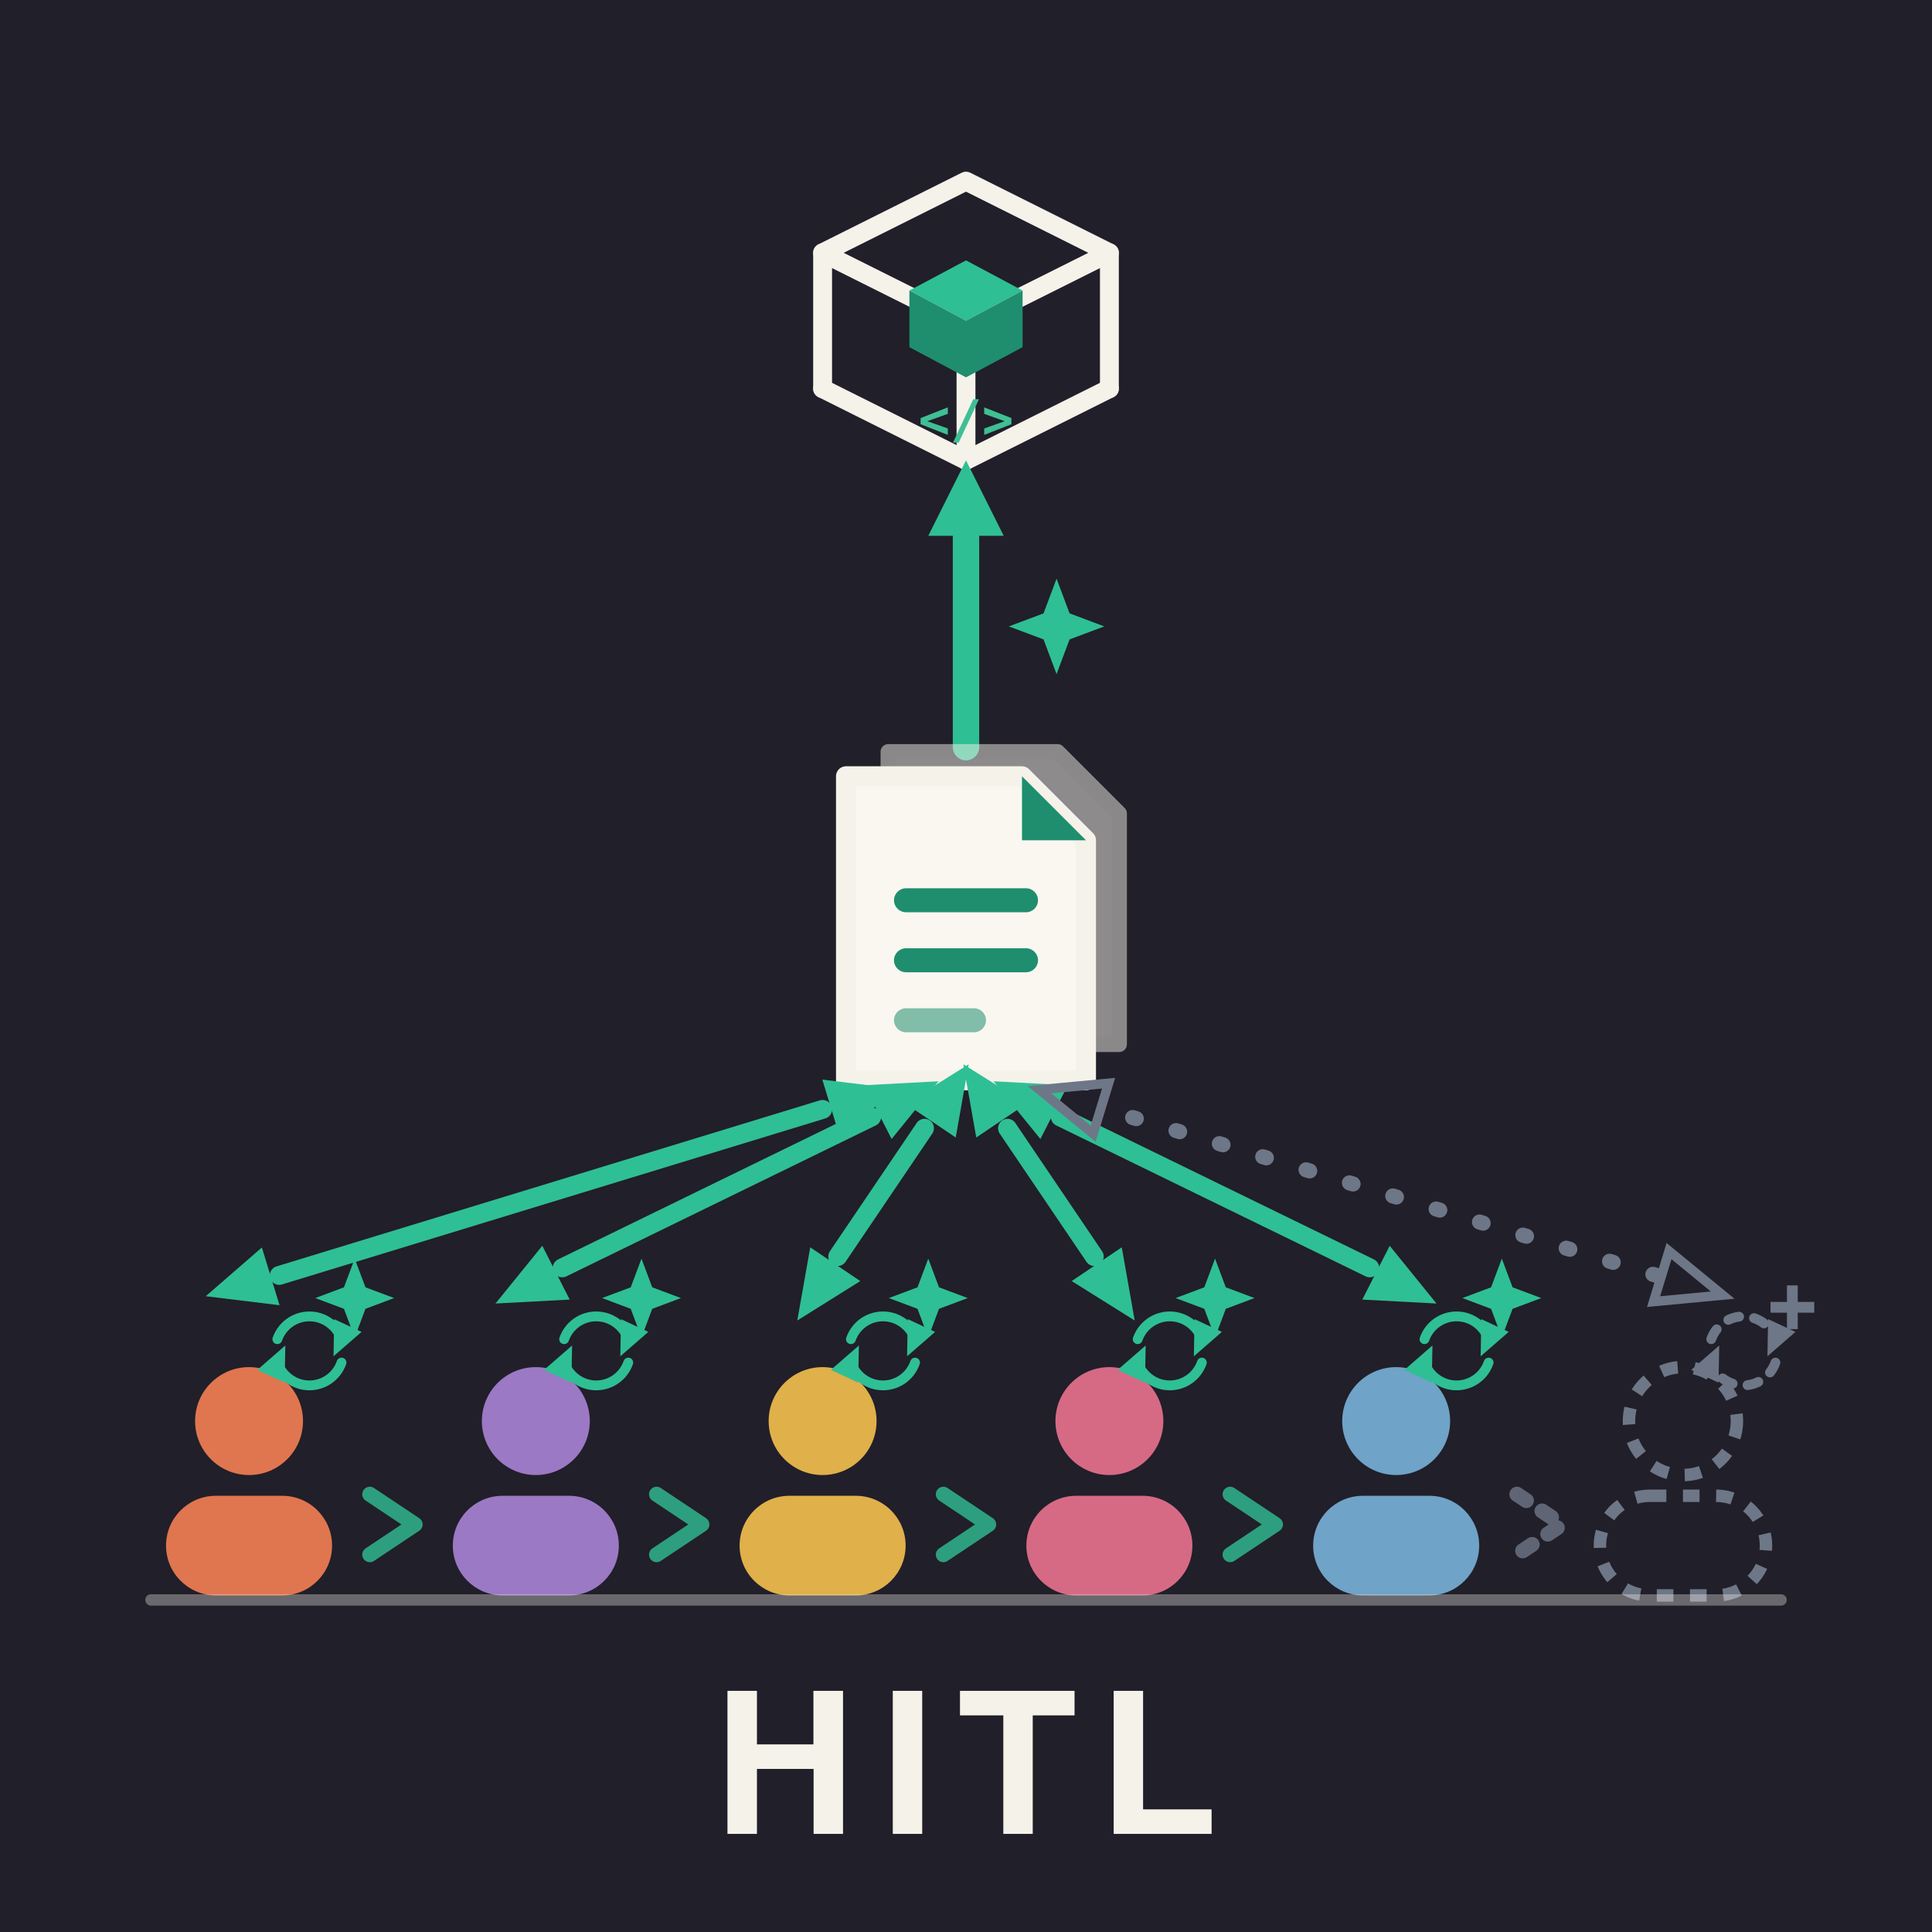
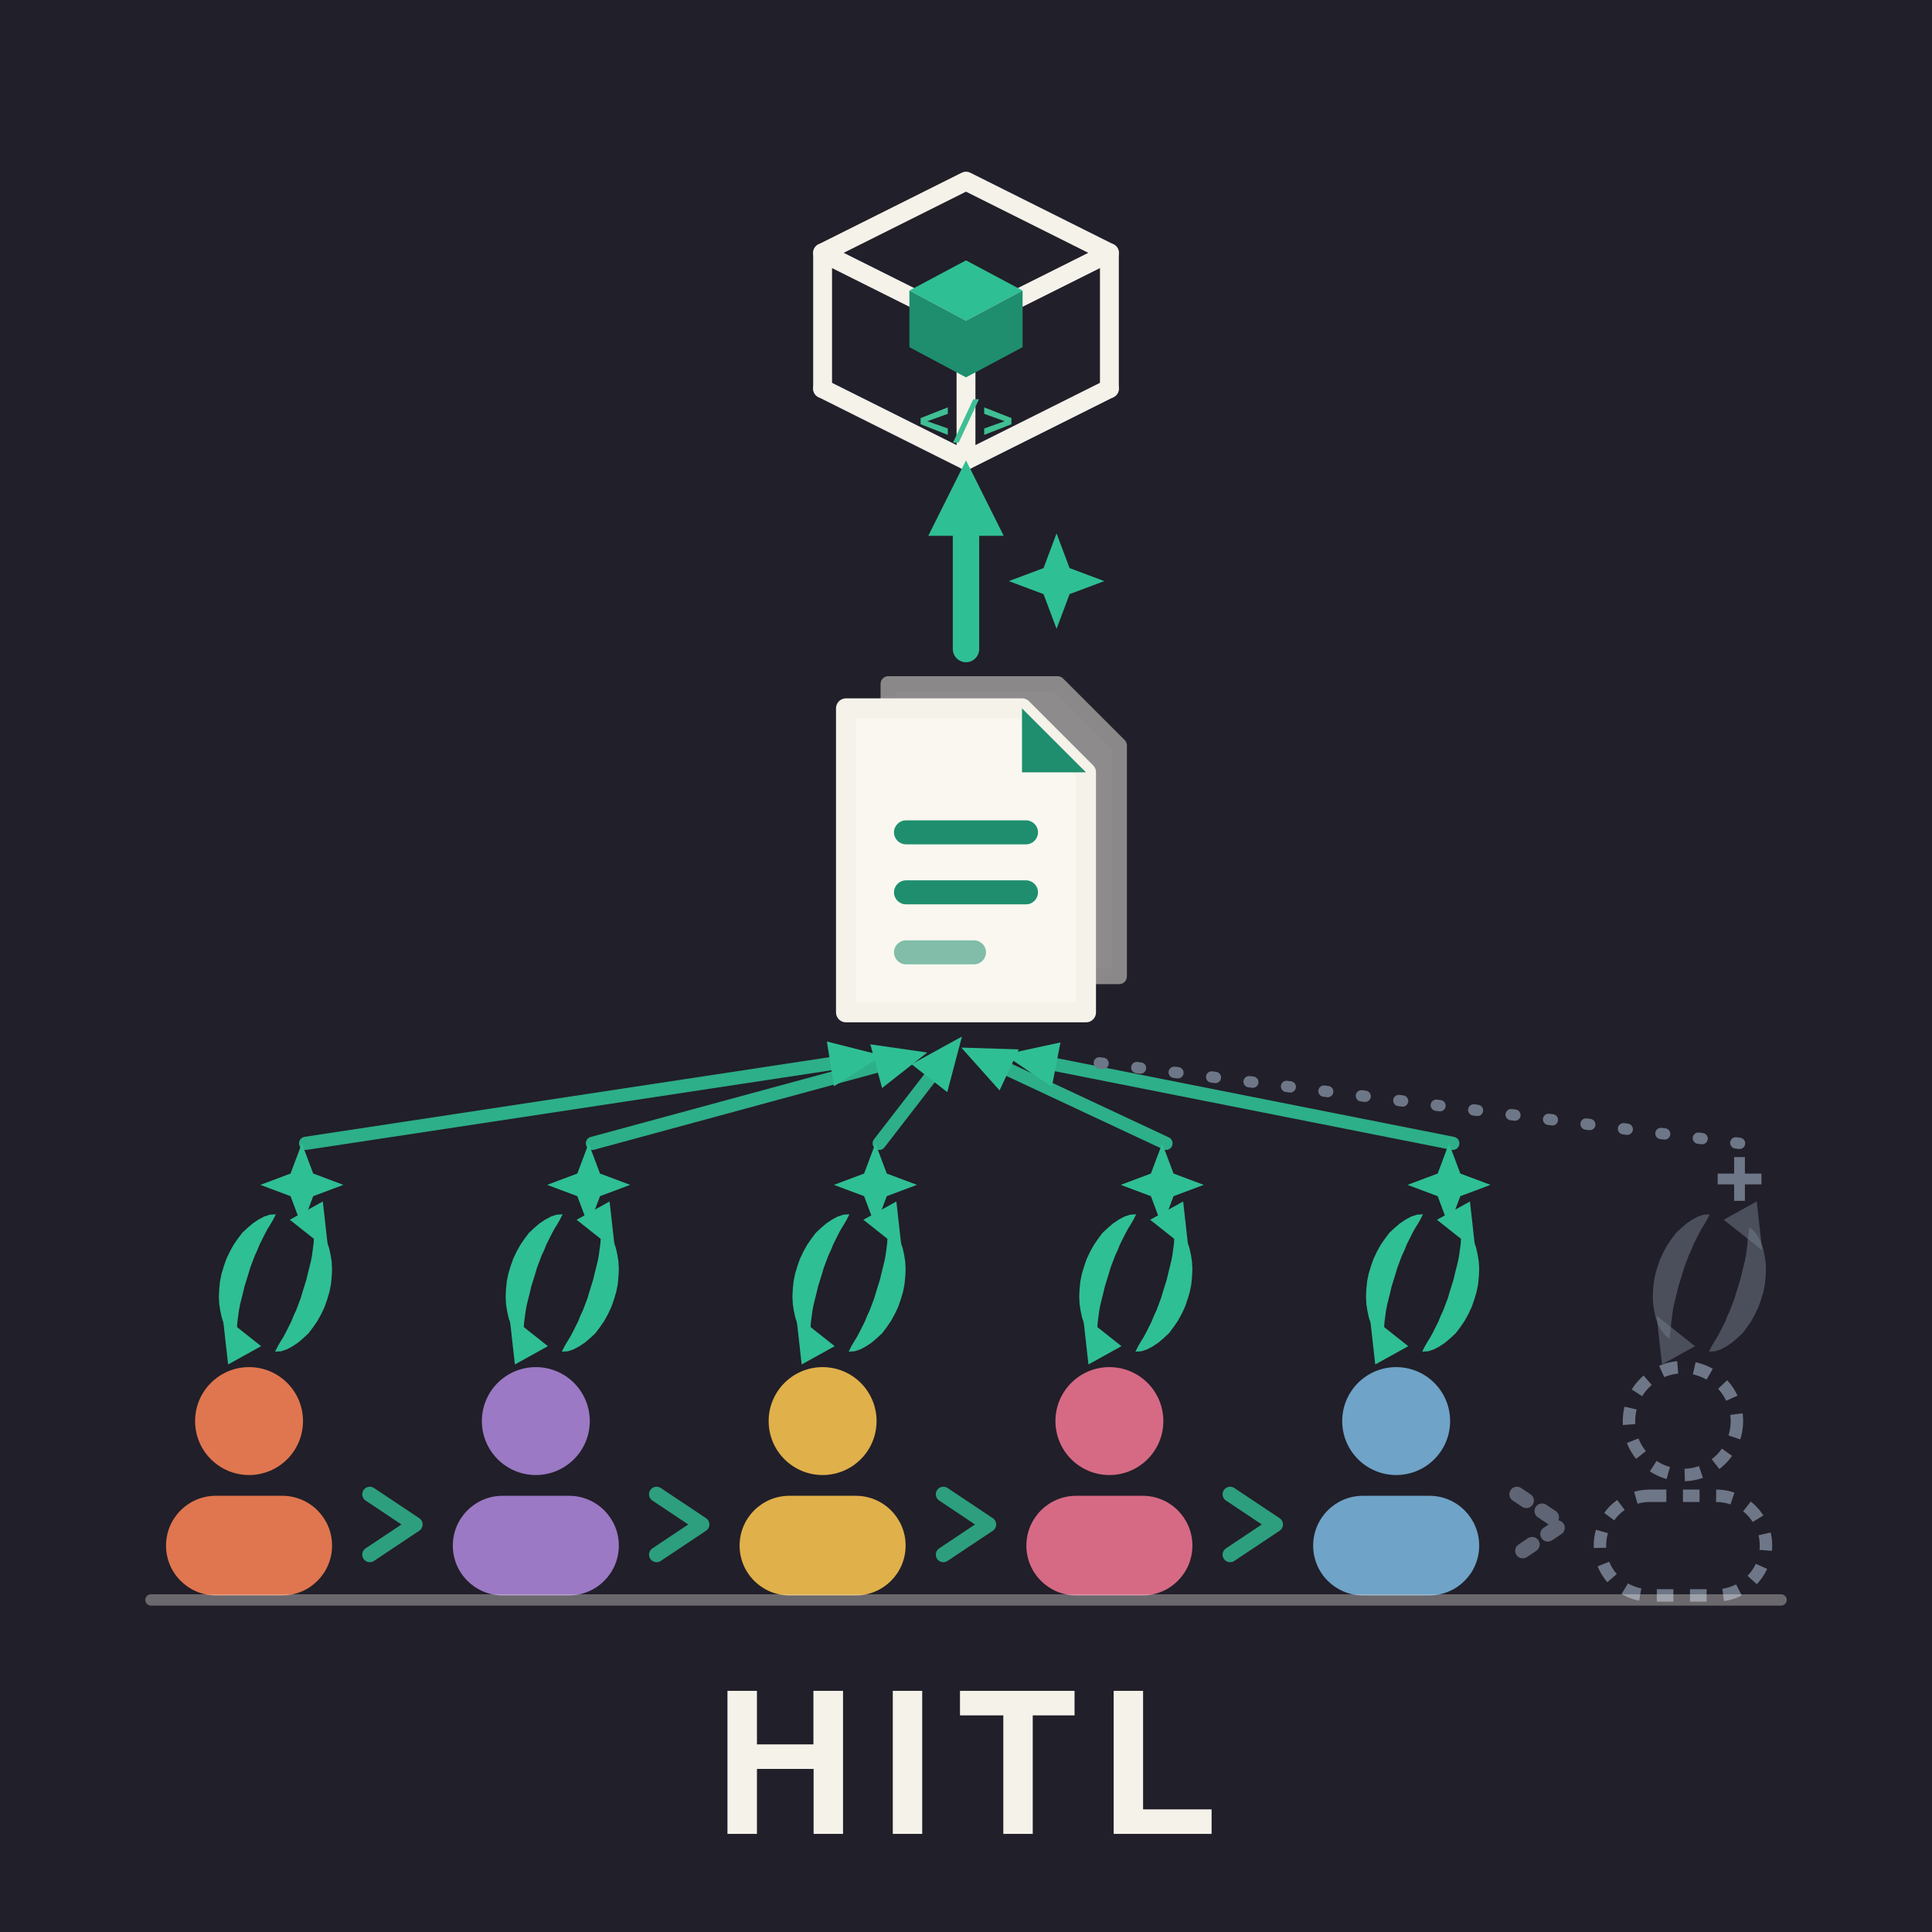
<svg xmlns="http://www.w3.org/2000/svg" width="512" height="512" viewBox="0 0 512 512">
  <rect width="512" height="512" fill="#211F29" />
  <g transform="translate(256,128)">
    <g fill="none" stroke="#F5F2EA" stroke-width="5" stroke-linejoin="round" stroke-linecap="round">
      <polygon points="0,-80 38,-61 0,-42 -38,-61" />
      <line x1="-38" y1="-61" x2="-38" y2="-25" />
      <line x1="38" y1="-61" x2="38" y2="-25" />
      <line x1="0" y1="-42" x2="0" y2="-6" />
      <polyline points="-38,-25 0,-6 38,-25" />
    </g>
    <polygon points="0,-59 15,-51 0,-43 -15,-51" fill="#2FBF94" />
    <polygon points="-15,-51 0,-43 0,-28 -15,-36" fill="#1E8E6E" />
    <polygon points="15,-51 0,-43 0,-28 15,-36" fill="#1E8E6E" />
    <text x="0" y="-12" text-anchor="middle" font-family="Menlo, Consolas, monospace" font-weight="bold" font-size="14" fill="#3FBF94">&lt;/&gt;</text>
  </g>
-   <line x1="256" y1="198" x2="256" y2="140" stroke="#2FBF94" stroke-width="7" stroke-linecap="round" />
+   <line x1="256" y1="172" x2="256" y2="140" stroke="#2FBF94" stroke-width="7" stroke-linecap="round" />
  <polygon points="12,0 -8,10 -8,-10" fill="#2FBF94" transform="translate(256,134) rotate(-90)" />
-   <path transform="translate(280,166) scale(1.15)" fill="#2FBF94" d="M0,-11 L3,-3 L11,0 L3,3 L0,11 L-3,3 L-11,0 L-3,-3 Z" />
-   <g transform="translate(256,246)">
+   <path transform="translate(280,154) scale(1.15)" fill="#2FBF94" d="M0,-11 L3,-3 L11,0 L3,3 L0,11 L-3,3 L-11,0 L-3,-3 Z" />
+   <g transform="translate(256,228)">
    <g transform="translate(10,-8) scale(1.02)" opacity="0.5">
      <path d="M -30 -38 L 14 -38 L 30 -22 L 30 38 L -30 38 Z" fill="#FAF7F0" stroke="#F5F2EA" stroke-width="4" stroke-linejoin="round" />
    </g>
    <g transform="scale(1.06)">
      <path d="M -30 -38 L 14 -38 L 30 -22 L 30 38 L -30 38 Z" fill="#FAF7F0" stroke="#F5F2EA" stroke-width="5" stroke-linejoin="round" />
      <path d="M 14 -38 L 14 -22 L 30 -22 Z" fill="#1E8E6E" />
      <rect x="-18" y="-10" width="36" height="6" rx="3" fill="#1E8E6E" />
      <rect x="-18" y="5" width="36" height="6" rx="3" fill="#1E8E6E" />
      <rect x="-18" y="20" width="23" height="6" rx="3" fill="#1E8E6E" opacity="0.55" />
    </g>
  </g>
-   <line x1="74" y1="338" x2="218" y2="294" stroke="#2FBF94" stroke-width="5" stroke-linecap="round" />
-   <polygon points="12,0 -6,8 -6,-8" fill="#2FBF94" transform="translate(226,292) rotate(-17)" />
-   <polygon points="12,0 -6,8 -6,-8" fill="#2FBF94" transform="translate(66,340) rotate(163)" />
+   <line x1="81" y1="303" x2="226" y2="281" stroke="#2FBF94" stroke-width="3.5" stroke-linecap="round" opacity="0.9" />
+   <polygon points="8,0 -6,6 -6,-6" fill="#2FBF94" transform="translate(226,281) rotate(-9)" />
  <g transform="translate(66,392) scale(1.1)" fill="#E0764F">
    <circle cx="0" cy="-14" r="13" />
    <rect x="-20" y="4" width="40" height="24" rx="12" />
  </g>
-   <path d="M 73.5 354.9 A 9 9 0 0 1 90.5 354.9" fill="none" stroke="#2FBF94" stroke-width="2.6" stroke-linecap="round" />
-   <polygon points="5,0 -4,4 -4,-4" fill="#2FBF94" transform="translate(90.5,354.9) rotate(115)" />
-   <path d="M 90.5 361.1 A 9 9 0 0 1 73.5 361.1" fill="none" stroke="#2FBF94" stroke-width="2.6" stroke-linecap="round" />
-   <polygon points="5,0 -4,4 -4,-4" fill="#2FBF94" transform="translate(73.5,361.1) rotate(-65)" />
-   <path transform="translate(94,344) scale(0.95)" fill="#2FBF94" d="M0,-11 L3,-3 L11,0 L3,3 L0,11 L-3,3 L-11,0 L-3,-3 Z" />
-   <line x1="149" y1="336" x2="231" y2="296" stroke="#2FBF94" stroke-width="5" stroke-linecap="round" />
-   <polygon points="12,0 -6,8 -6,-8" fill="#2FBF94" transform="translate(238,292) rotate(-27)" />
-   <polygon points="12,0 -6,8 -6,-8" fill="#2FBF94" transform="translate(142,340) rotate(153)" />
+   <polygon points="72.9,358.2 74.5,358.1 76.0,357.6 77.5,356.8 79.0,355.8 80.4,354.6 81.8,353.3 83.0,351.7 84.1,350.1 85.1,348.3 86.0,346.4 86.7,344.4 87.3,342.4 87.7,340.4 87.9,338.4 88.0,336.4 87.9,334.4 87.6,332.5 87.2,330.7 86.6,329.0 85.8,327.5 84.8,326.2 83.6,325.2 83.6,325.2 83.4,326.7 83.2,328.2 83.1,329.6 82.9,331.1 82.7,332.6 82.4,334.2 82.0,335.8 81.6,337.4 81.2,339.1 80.7,340.7 80.2,342.3 79.7,344.0 79.1,345.6 78.5,347.2 77.8,348.7 77.2,350.2 76.5,351.6 75.8,353.0 75.1,354.3 74.3,355.6 73.6,356.8 72.9,358.2" fill="#2FBF94" />
+   <polygon points="7,0 -5,5 -5,-5" fill="#2FBF94" transform="translate(83.6,325.2) rotate(61)" />
+   <polygon points="73.1,321.8 71.5,321.9 70.0,322.4 68.5,323.2 67.0,324.2 65.6,325.4 64.2,326.7 63.0,328.3 61.9,329.9 60.9,331.7 60.0,333.6 59.3,335.6 58.7,337.6 58.3,339.6 58.1,341.6 58.0,343.6 58.1,345.6 58.4,347.5 58.8,349.3 59.4,351.0 60.2,352.5 61.2,353.8 62.4,354.8 62.4,354.8 62.6,353.3 62.8,351.8 62.9,350.4 63.1,348.9 63.3,347.4 63.6,345.8 64.0,344.2 64.4,342.6 64.8,340.9 65.3,339.3 65.8,337.7 66.3,336.0 66.9,334.4 67.5,332.8 68.2,331.3 68.8,329.8 69.5,328.4 70.2,327.0 70.9,325.7 71.7,324.4 72.4,323.2 73.1,321.8" fill="#2FBF94" />
+   <polygon points="7,0 -5,5 -5,-5" fill="#2FBF94" transform="translate(62.4,354.8) rotate(-119)" />
+   <path transform="translate(80,314) scale(1.0)" fill="#2FBF94" d="M0,-11 L3,-3 L11,0 L3,3 L0,11 L-3,3 L-11,0 L-3,-3 Z" />
+   <line x1="157" y1="303" x2="238" y2="281" stroke="#2FBF94" stroke-width="3.5" stroke-linecap="round" opacity="0.9" />
+   <polygon points="8,0 -6,6 -6,-6" fill="#2FBF94" transform="translate(238,281) rotate(-15)" />
  <g transform="translate(142,392) scale(1.1)" fill="#9B79C4">
    <circle cx="0" cy="-14" r="13" />
    <rect x="-20" y="4" width="40" height="24" rx="12" />
  </g>
-   <path d="M 149.5 354.9 A 9 9 0 0 1 166.5 354.9" fill="none" stroke="#2FBF94" stroke-width="2.6" stroke-linecap="round" />
-   <polygon points="5,0 -4,4 -4,-4" fill="#2FBF94" transform="translate(166.5,354.9) rotate(115)" />
-   <path d="M 166.5 361.1 A 9 9 0 0 1 149.5 361.1" fill="none" stroke="#2FBF94" stroke-width="2.6" stroke-linecap="round" />
-   <polygon points="5,0 -4,4 -4,-4" fill="#2FBF94" transform="translate(149.5,361.1) rotate(-65)" />
-   <path transform="translate(170,344) scale(0.95)" fill="#2FBF94" d="M0,-11 L3,-3 L11,0 L3,3 L0,11 L-3,3 L-11,0 L-3,-3 Z" />
-   <line x1="222" y1="333" x2="245" y2="299" stroke="#2FBF94" stroke-width="5" stroke-linecap="round" />
-   <polygon points="12,0 -6,8 -6,-8" fill="#2FBF94" transform="translate(250,292) rotate(-56)" />
-   <polygon points="12,0 -6,8 -6,-8" fill="#2FBF94" transform="translate(218,340) rotate(124)" />
+   <polygon points="148.9,358.2 150.5,358.1 152.0,357.6 153.5,356.8 155.0,355.8 156.4,354.6 157.8,353.3 159.0,351.7 160.1,350.1 161.1,348.3 162.0,346.4 162.7,344.4 163.3,342.4 163.7,340.4 163.9,338.4 164.0,336.4 163.9,334.4 163.6,332.5 163.2,330.7 162.6,329.0 161.8,327.5 160.8,326.2 159.6,325.2 159.6,325.2 159.4,326.7 159.2,328.2 159.1,329.6 158.9,331.1 158.7,332.6 158.4,334.2 158.0,335.8 157.6,337.4 157.2,339.1 156.7,340.7 156.2,342.3 155.7,344.0 155.1,345.6 154.5,347.2 153.8,348.7 153.2,350.2 152.5,351.6 151.8,353.0 151.1,354.3 150.3,355.6 149.6,356.8 148.9,358.2" fill="#2FBF94" />
+   <polygon points="7,0 -5,5 -5,-5" fill="#2FBF94" transform="translate(159.6,325.2) rotate(61)" />
+   <polygon points="149.1,321.8 147.5,321.9 146.0,322.4 144.5,323.2 143.0,324.2 141.6,325.4 140.2,326.7 139.0,328.3 137.9,329.9 136.9,331.7 136.0,333.6 135.3,335.6 134.7,337.6 134.3,339.6 134.1,341.6 134.0,343.6 134.1,345.6 134.4,347.5 134.8,349.3 135.4,351.0 136.2,352.5 137.2,353.8 138.4,354.8 138.4,354.8 138.6,353.3 138.8,351.8 138.9,350.4 139.1,348.9 139.3,347.4 139.6,345.8 140.0,344.2 140.4,342.6 140.8,340.9 141.3,339.3 141.8,337.7 142.3,336.0 142.9,334.4 143.5,332.8 144.2,331.3 144.8,329.8 145.5,328.4 146.2,327.0 146.9,325.7 147.7,324.4 148.4,323.2 149.1,321.8" fill="#2FBF94" />
+   <polygon points="7,0 -5,5 -5,-5" fill="#2FBF94" transform="translate(138.4,354.8) rotate(-119)" />
+   <path transform="translate(156,314) scale(1.0)" fill="#2FBF94" d="M0,-11 L3,-3 L11,0 L3,3 L0,11 L-3,3 L-11,0 L-3,-3 Z" />
+   <line x1="233" y1="303" x2="250" y2="281" stroke="#2FBF94" stroke-width="3.5" stroke-linecap="round" opacity="0.9" />
+   <polygon points="8,0 -6,6 -6,-6" fill="#2FBF94" transform="translate(250,281) rotate(-52)" />
  <g transform="translate(218,392) scale(1.1)" fill="#E0B04A">
    <circle cx="0" cy="-14" r="13" />
    <rect x="-20" y="4" width="40" height="24" rx="12" />
  </g>
-   <path d="M 225.5 354.9 A 9 9 0 0 1 242.5 354.9" fill="none" stroke="#2FBF94" stroke-width="2.6" stroke-linecap="round" />
-   <polygon points="5,0 -4,4 -4,-4" fill="#2FBF94" transform="translate(242.5,354.9) rotate(115)" />
-   <path d="M 242.5 361.1 A 9 9 0 0 1 225.5 361.1" fill="none" stroke="#2FBF94" stroke-width="2.6" stroke-linecap="round" />
-   <polygon points="5,0 -4,4 -4,-4" fill="#2FBF94" transform="translate(225.5,361.1) rotate(-65)" />
-   <path transform="translate(246,344) scale(0.95)" fill="#2FBF94" d="M0,-11 L3,-3 L11,0 L3,3 L0,11 L-3,3 L-11,0 L-3,-3 Z" />
-   <line x1="290" y1="333" x2="267" y2="299" stroke="#2FBF94" stroke-width="5" stroke-linecap="round" />
-   <polygon points="12,0 -6,8 -6,-8" fill="#2FBF94" transform="translate(262,292) rotate(-124)" />
-   <polygon points="12,0 -6,8 -6,-8" fill="#2FBF94" transform="translate(294,340) rotate(56)" />
+   <polygon points="224.9,358.2 226.5,358.1 228.0,357.6 229.5,356.8 231.0,355.8 232.4,354.6 233.8,353.3 235.0,351.7 236.1,350.1 237.1,348.3 238.0,346.4 238.7,344.4 239.3,342.4 239.7,340.4 239.9,338.4 240.0,336.4 239.9,334.4 239.6,332.5 239.2,330.7 238.6,329.0 237.8,327.5 236.8,326.2 235.6,325.2 235.6,325.2 235.4,326.7 235.2,328.2 235.1,329.6 234.9,331.1 234.7,332.6 234.4,334.2 234.0,335.8 233.6,337.4 233.2,339.1 232.7,340.7 232.2,342.3 231.7,344.0 231.1,345.6 230.5,347.2 229.8,348.7 229.2,350.2 228.5,351.6 227.8,353.0 227.1,354.3 226.3,355.6 225.6,356.8 224.9,358.2" fill="#2FBF94" />
+   <polygon points="7,0 -5,5 -5,-5" fill="#2FBF94" transform="translate(235.6,325.2) rotate(61)" />
+   <polygon points="225.1,321.8 223.5,321.9 222.0,322.4 220.5,323.2 219.0,324.2 217.6,325.4 216.2,326.7 215.0,328.3 213.9,329.9 212.9,331.7 212.0,333.6 211.3,335.6 210.7,337.6 210.3,339.6 210.1,341.6 210.0,343.6 210.1,345.6 210.4,347.5 210.8,349.3 211.4,351.0 212.2,352.5 213.2,353.8 214.4,354.8 214.4,354.8 214.6,353.3 214.8,351.8 214.9,350.4 215.1,348.9 215.3,347.4 215.6,345.8 216.0,344.2 216.4,342.6 216.8,340.9 217.3,339.3 217.8,337.7 218.3,336.0 218.9,334.4 219.5,332.8 220.2,331.3 220.8,329.8 221.5,328.4 222.2,327.0 222.9,325.7 223.7,324.4 224.4,323.2 225.1,321.8" fill="#2FBF94" />
+   <polygon points="7,0 -5,5 -5,-5" fill="#2FBF94" transform="translate(214.4,354.8) rotate(-119)" />
+   <path transform="translate(232,314) scale(1.0)" fill="#2FBF94" d="M0,-11 L3,-3 L11,0 L3,3 L0,11 L-3,3 L-11,0 L-3,-3 Z" />
+   <line x1="309" y1="303" x2="262" y2="281" stroke="#2FBF94" stroke-width="3.5" stroke-linecap="round" opacity="0.9" />
+   <polygon points="8,0 -6,6 -6,-6" fill="#2FBF94" transform="translate(262,281) rotate(-155)" />
  <g transform="translate(294,392) scale(1.1)" fill="#D66A85">
    <circle cx="0" cy="-14" r="13" />
    <rect x="-20" y="4" width="40" height="24" rx="12" />
  </g>
-   <path d="M 301.5 354.9 A 9 9 0 0 1 318.5 354.9" fill="none" stroke="#2FBF94" stroke-width="2.6" stroke-linecap="round" />
-   <polygon points="5,0 -4,4 -4,-4" fill="#2FBF94" transform="translate(318.5,354.9) rotate(115)" />
-   <path d="M 318.5 361.1 A 9 9 0 0 1 301.5 361.1" fill="none" stroke="#2FBF94" stroke-width="2.6" stroke-linecap="round" />
-   <polygon points="5,0 -4,4 -4,-4" fill="#2FBF94" transform="translate(301.5,361.1) rotate(-65)" />
-   <path transform="translate(322,344) scale(0.95)" fill="#2FBF94" d="M0,-11 L3,-3 L11,0 L3,3 L0,11 L-3,3 L-11,0 L-3,-3 Z" />
-   <line x1="363" y1="336" x2="281" y2="296" stroke="#2FBF94" stroke-width="5" stroke-linecap="round" />
-   <polygon points="12,0 -6,8 -6,-8" fill="#2FBF94" transform="translate(274,292) rotate(-153)" />
-   <polygon points="12,0 -6,8 -6,-8" fill="#2FBF94" transform="translate(370,340) rotate(27)" />
+   <polygon points="300.9,358.2 302.5,358.1 304.0,357.6 305.5,356.8 307.0,355.8 308.4,354.6 309.8,353.3 311.0,351.7 312.1,350.1 313.1,348.3 314.0,346.4 314.7,344.4 315.3,342.4 315.7,340.4 315.9,338.4 316.0,336.4 315.9,334.4 315.6,332.5 315.2,330.7 314.6,329.0 313.8,327.5 312.8,326.2 311.6,325.2 311.6,325.2 311.4,326.7 311.2,328.2 311.1,329.6 310.9,331.1 310.7,332.6 310.4,334.2 310.0,335.8 309.6,337.4 309.2,339.1 308.7,340.7 308.2,342.3 307.7,344.0 307.1,345.6 306.5,347.2 305.8,348.7 305.2,350.2 304.5,351.6 303.8,353.0 303.1,354.3 302.3,355.6 301.6,356.8 300.9,358.2" fill="#2FBF94" />
+   <polygon points="7,0 -5,5 -5,-5" fill="#2FBF94" transform="translate(311.6,325.2) rotate(61)" />
+   <polygon points="301.1,321.8 299.5,321.9 298.0,322.4 296.5,323.2 295.0,324.2 293.6,325.4 292.2,326.7 291.0,328.3 289.9,329.9 288.9,331.7 288.0,333.6 287.3,335.6 286.7,337.6 286.3,339.6 286.1,341.6 286.0,343.6 286.1,345.6 286.4,347.5 286.8,349.3 287.4,351.0 288.2,352.5 289.2,353.8 290.4,354.8 290.4,354.8 290.6,353.3 290.8,351.8 290.9,350.4 291.1,348.9 291.3,347.4 291.6,345.8 292.0,344.2 292.4,342.6 292.8,340.9 293.3,339.3 293.8,337.7 294.3,336.0 294.9,334.4 295.5,332.8 296.2,331.3 296.8,329.8 297.5,328.4 298.2,327.0 298.9,325.7 299.7,324.4 300.4,323.2 301.1,321.8" fill="#2FBF94" />
+   <polygon points="7,0 -5,5 -5,-5" fill="#2FBF94" transform="translate(290.4,354.8) rotate(-119)" />
+   <path transform="translate(308,314) scale(1.0)" fill="#2FBF94" d="M0,-11 L3,-3 L11,0 L3,3 L0,11 L-3,3 L-11,0 L-3,-3 Z" />
+   <line x1="385" y1="303" x2="274" y2="281" stroke="#2FBF94" stroke-width="3.5" stroke-linecap="round" opacity="0.9" />
+   <polygon points="8,0 -6,6 -6,-6" fill="#2FBF94" transform="translate(274,281) rotate(-169)" />
  <g transform="translate(370,392) scale(1.1)" fill="#6FA3C7">
    <circle cx="0" cy="-14" r="13" />
    <rect x="-20" y="4" width="40" height="24" rx="12" />
  </g>
-   <path d="M 377.5 354.9 A 9 9 0 0 1 394.5 354.9" fill="none" stroke="#2FBF94" stroke-width="2.6" stroke-linecap="round" />
-   <polygon points="5,0 -4,4 -4,-4" fill="#2FBF94" transform="translate(394.5,354.9) rotate(115)" />
-   <path d="M 394.5 361.1 A 9 9 0 0 1 377.5 361.1" fill="none" stroke="#2FBF94" stroke-width="2.6" stroke-linecap="round" />
-   <polygon points="5,0 -4,4 -4,-4" fill="#2FBF94" transform="translate(377.5,361.1) rotate(-65)" />
-   <path transform="translate(398,344) scale(0.95)" fill="#2FBF94" d="M0,-11 L3,-3 L11,0 L3,3 L0,11 L-3,3 L-11,0 L-3,-3 Z" />
-   <line x1="439" y1="338" x2="293" y2="294" stroke="#6E7787" stroke-width="4" stroke-linecap="round" stroke-dasharray="1 11" />
-   <polygon points="11,0 -6,7 -6,-7" fill="none" stroke="#6E7787" stroke-width="2.5" transform="translate(286,292) rotate(-163)" />
-   <polygon points="11,0 -6,7 -6,-7" fill="none" stroke="#6E7787" stroke-width="2.5" transform="translate(446,340) rotate(17)" />
+   <polygon points="376.9,358.2 378.5,358.1 380.0,357.6 381.5,356.8 383.0,355.8 384.4,354.6 385.8,353.3 387.0,351.7 388.1,350.1 389.1,348.3 390.0,346.4 390.7,344.4 391.3,342.4 391.7,340.4 391.9,338.4 392.0,336.4 391.9,334.4 391.6,332.5 391.2,330.7 390.6,329.0 389.8,327.5 388.8,326.2 387.6,325.2 387.6,325.2 387.4,326.7 387.2,328.2 387.1,329.6 386.9,331.1 386.7,332.6 386.4,334.2 386.0,335.8 385.6,337.4 385.2,339.1 384.7,340.7 384.2,342.3 383.7,344.0 383.1,345.6 382.5,347.2 381.8,348.7 381.2,350.2 380.5,351.6 379.8,353.0 379.1,354.3 378.3,355.6 377.6,356.8 376.9,358.2" fill="#2FBF94" />
+   <polygon points="7,0 -5,5 -5,-5" fill="#2FBF94" transform="translate(387.6,325.2) rotate(61)" />
+   <polygon points="377.1,321.8 375.5,321.9 374.0,322.4 372.5,323.2 371.0,324.2 369.6,325.4 368.2,326.7 367.0,328.3 365.9,329.9 364.9,331.7 364.0,333.6 363.3,335.6 362.7,337.6 362.3,339.6 362.1,341.6 362.0,343.6 362.1,345.6 362.4,347.5 362.8,349.3 363.4,351.0 364.2,352.5 365.2,353.8 366.4,354.8 366.4,354.8 366.6,353.3 366.8,351.8 366.9,350.4 367.1,348.9 367.3,347.4 367.6,345.8 368.0,344.2 368.4,342.6 368.8,340.9 369.3,339.3 369.8,337.7 370.3,336.0 370.9,334.4 371.5,332.8 372.2,331.3 372.8,329.8 373.5,328.4 374.2,327.0 374.9,325.7 375.7,324.4 376.4,323.2 377.1,321.8" fill="#2FBF94" />
+   <polygon points="7,0 -5,5 -5,-5" fill="#2FBF94" transform="translate(366.4,354.8) rotate(-119)" />
+   <path transform="translate(384,314) scale(1.0)" fill="#2FBF94" d="M0,-11 L3,-3 L11,0 L3,3 L0,11 L-3,3 L-11,0 L-3,-3 Z" />
+   <line x1="461" y1="303" x2="286" y2="281" stroke="#6E7787" stroke-width="3" stroke-linecap="round" stroke-dasharray="1 9" />
  <g transform="translate(446,392) scale(1.1)" fill="none" stroke="#6E7787" stroke-width="3" stroke-dasharray="4 4">
    <circle cx="0" cy="-14" r="13" />
    <rect x="-20" y="4" width="40" height="24" rx="12" />
  </g>
-   <path d="M 453.5 354.9 A 9 9 0 0 1 470.5 354.9" fill="none" stroke="#6E7787" stroke-width="2.6" stroke-linecap="round" stroke-dasharray="3 4" />
-   <polygon points="5,0 -4,4 -4,-4" fill="#6E7787" transform="translate(470.5,354.9) rotate(115)" />
-   <path d="M 470.5 361.1 A 9 9 0 0 1 453.5 361.1" fill="none" stroke="#6E7787" stroke-width="2.6" stroke-linecap="round" stroke-dasharray="3 4" />
-   <polygon points="5,0 -4,4 -4,-4" fill="#6E7787" transform="translate(453.5,361.1) rotate(-65)" />
-   <text x="468" y="352" font-family="'Helvetica Neue', Helvetica, Arial, sans-serif" font-weight="700" font-size="24" fill="#6E7787">+</text>
+   <polygon points="452.9,358.2 454.5,358.1 456.0,357.6 457.5,356.8 459.0,355.8 460.4,354.6 461.8,353.3 463.0,351.7 464.1,350.1 465.1,348.3 466.0,346.4 466.7,344.4 467.3,342.4 467.7,340.4 467.9,338.4 468.0,336.4 467.9,334.4 467.6,332.5 467.2,330.7 466.6,329.0 465.8,327.5 464.8,326.2 463.6,325.2 463.6,325.2 463.4,326.7 463.2,328.2 463.1,329.6 462.9,331.1 462.7,332.6 462.4,334.2 462.0,335.8 461.6,337.4 461.2,339.1 460.7,340.7 460.2,342.3 459.7,344.0 459.1,345.6 458.5,347.2 457.8,348.7 457.2,350.2 456.5,351.6 455.8,353.0 455.1,354.3 454.3,355.6 453.6,356.8 452.9,358.2" fill="#6E7787" opacity="0.55" />
+   <polygon points="7,0 -5,5 -5,-5" fill="#6E7787" opacity="0.55" transform="translate(463.6,325.2) rotate(61)" />
+   <polygon points="453.1,321.8 451.5,321.9 450.0,322.4 448.5,323.2 447.0,324.2 445.6,325.4 444.2,326.7 443.0,328.3 441.9,329.9 440.9,331.7 440.0,333.6 439.3,335.6 438.7,337.6 438.3,339.6 438.1,341.6 438.0,343.6 438.1,345.6 438.4,347.5 438.8,349.3 439.4,351.0 440.2,352.5 441.2,353.8 442.4,354.8 442.4,354.8 442.6,353.3 442.8,351.8 442.9,350.4 443.1,348.9 443.3,347.4 443.6,345.8 444.0,344.2 444.4,342.6 444.8,340.9 445.3,339.3 445.8,337.7 446.3,336.0 446.9,334.4 447.5,332.8 448.2,331.3 448.8,329.8 449.5,328.4 450.2,327.0 450.9,325.7 451.7,324.4 452.4,323.2 453.1,321.8" fill="#6E7787" opacity="0.55" />
+   <polygon points="7,0 -5,5 -5,-5" fill="#6E7787" opacity="0.55" transform="translate(442.4,354.8) rotate(-119)" />
+   <text x="454" y="318" font-family="'Helvetica Neue', Helvetica, Arial, sans-serif" font-weight="700" font-size="24" fill="#6E7787">+</text>
  <polyline points="98,396 110,404 98,412" fill="none" stroke="#2FBF94" stroke-width="4" stroke-linecap="round" stroke-linejoin="round" opacity="0.8" />
  <polyline points="174,396 186,404 174,412" fill="none" stroke="#2FBF94" stroke-width="4" stroke-linecap="round" stroke-linejoin="round" opacity="0.8" />
  <polyline points="250,396 262,404 250,412" fill="none" stroke="#2FBF94" stroke-width="4" stroke-linecap="round" stroke-linejoin="round" opacity="0.8" />
  <polyline points="326,396 338,404 326,412" fill="none" stroke="#2FBF94" stroke-width="4" stroke-linecap="round" stroke-linejoin="round" opacity="0.8" />
  <polyline points="402,396 414,404 402,412" fill="none" stroke="#6E7787" stroke-width="4" stroke-linecap="round" stroke-linejoin="round" stroke-dasharray="3 5" opacity="0.8" />
  <line x1="40" y1="424" x2="472" y2="424" stroke="#F5F2EA" stroke-width="3" stroke-linecap="round" opacity="0.35" />
  <text x="256" y="486" text-anchor="middle" font-family="'Helvetica Neue', Helvetica, Arial, sans-serif" font-weight="800" font-size="52" letter-spacing="6" fill="#F5F2EA">HITL</text>
</svg>
